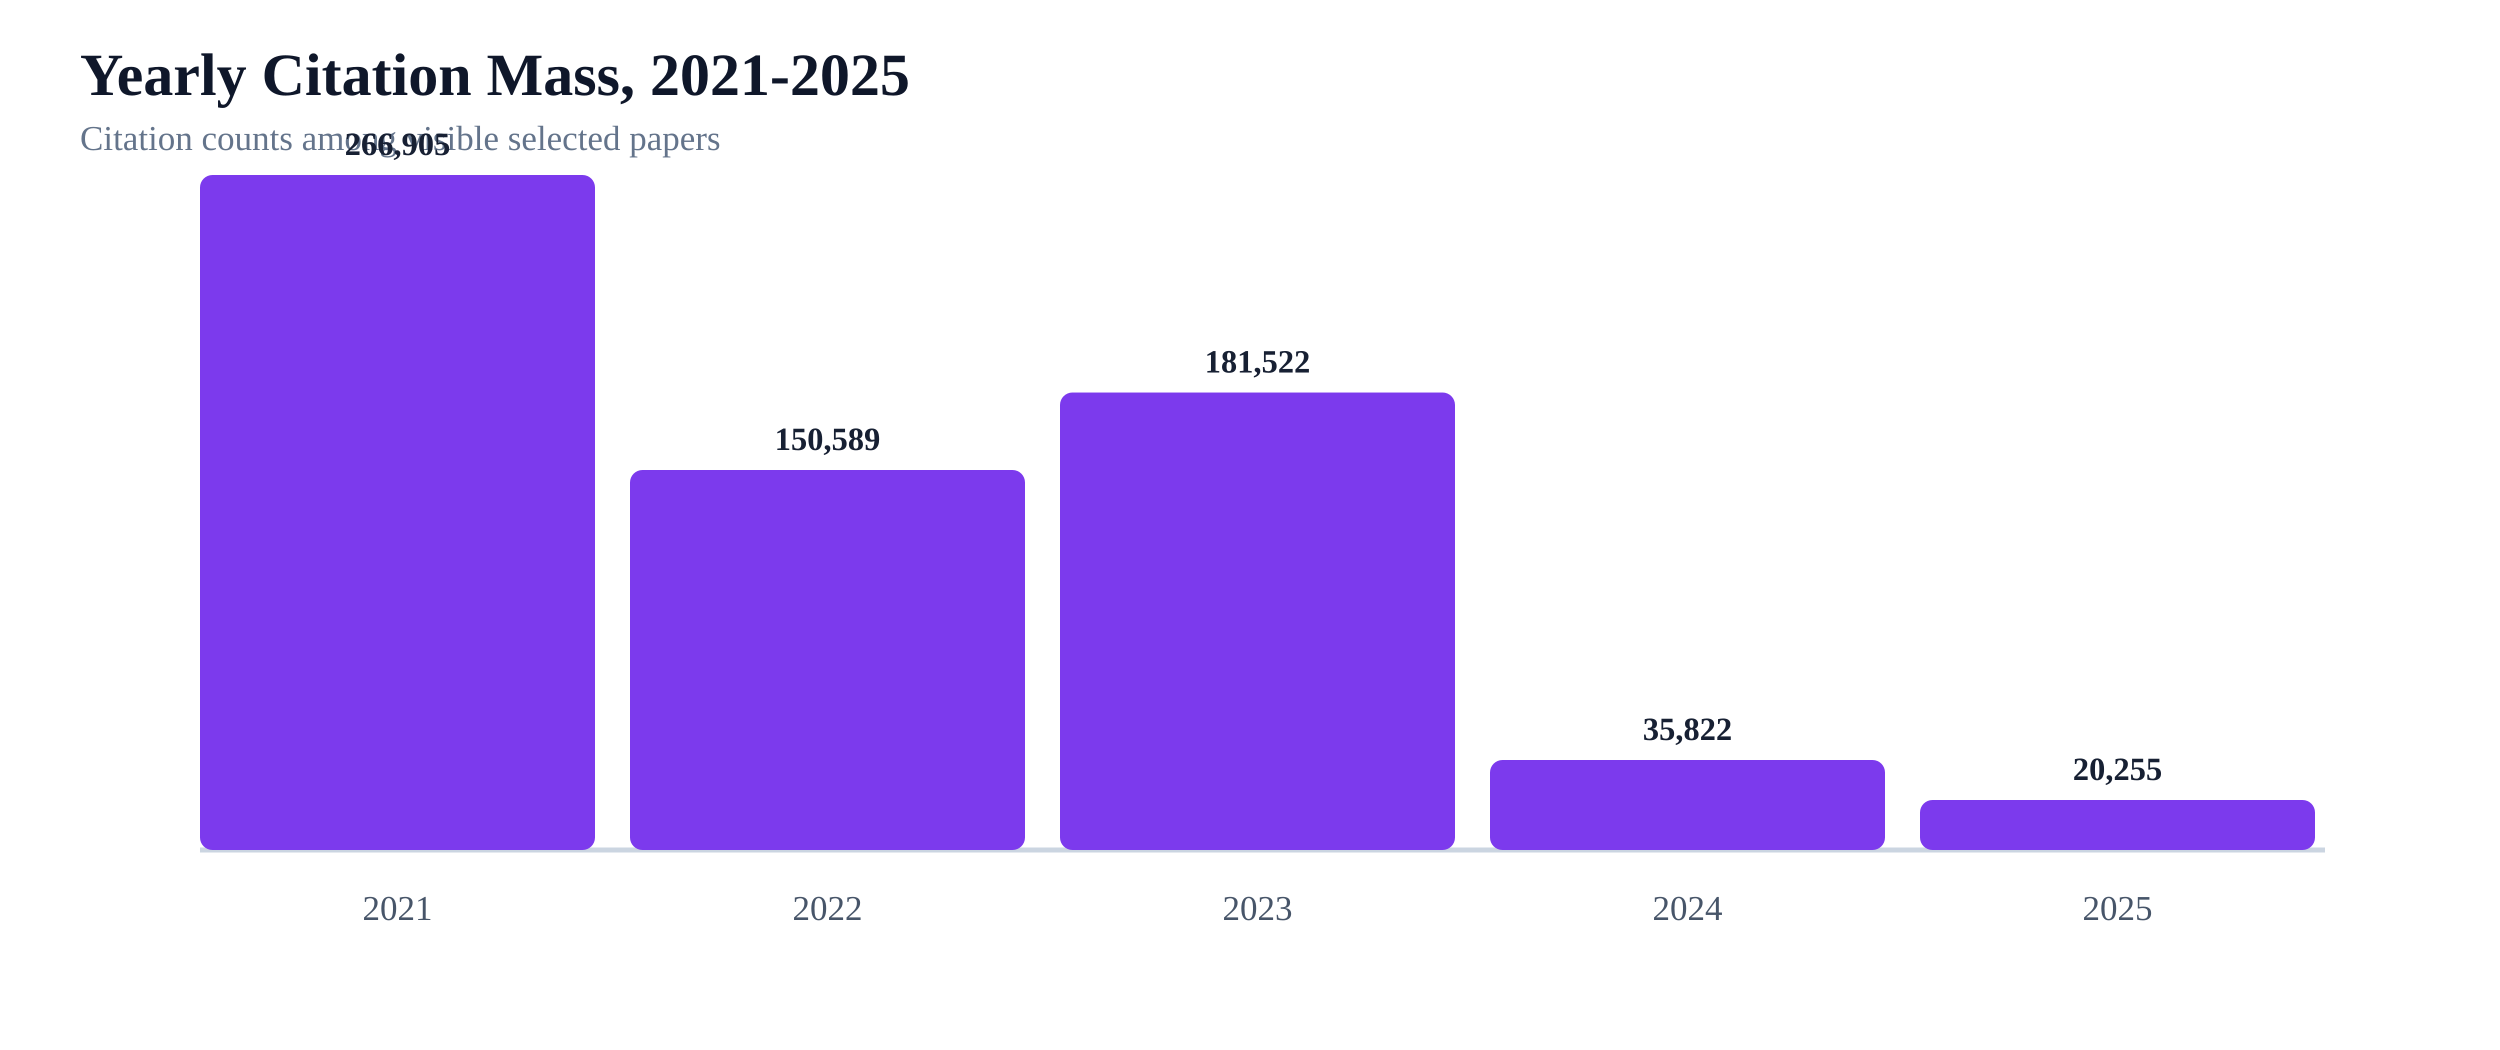
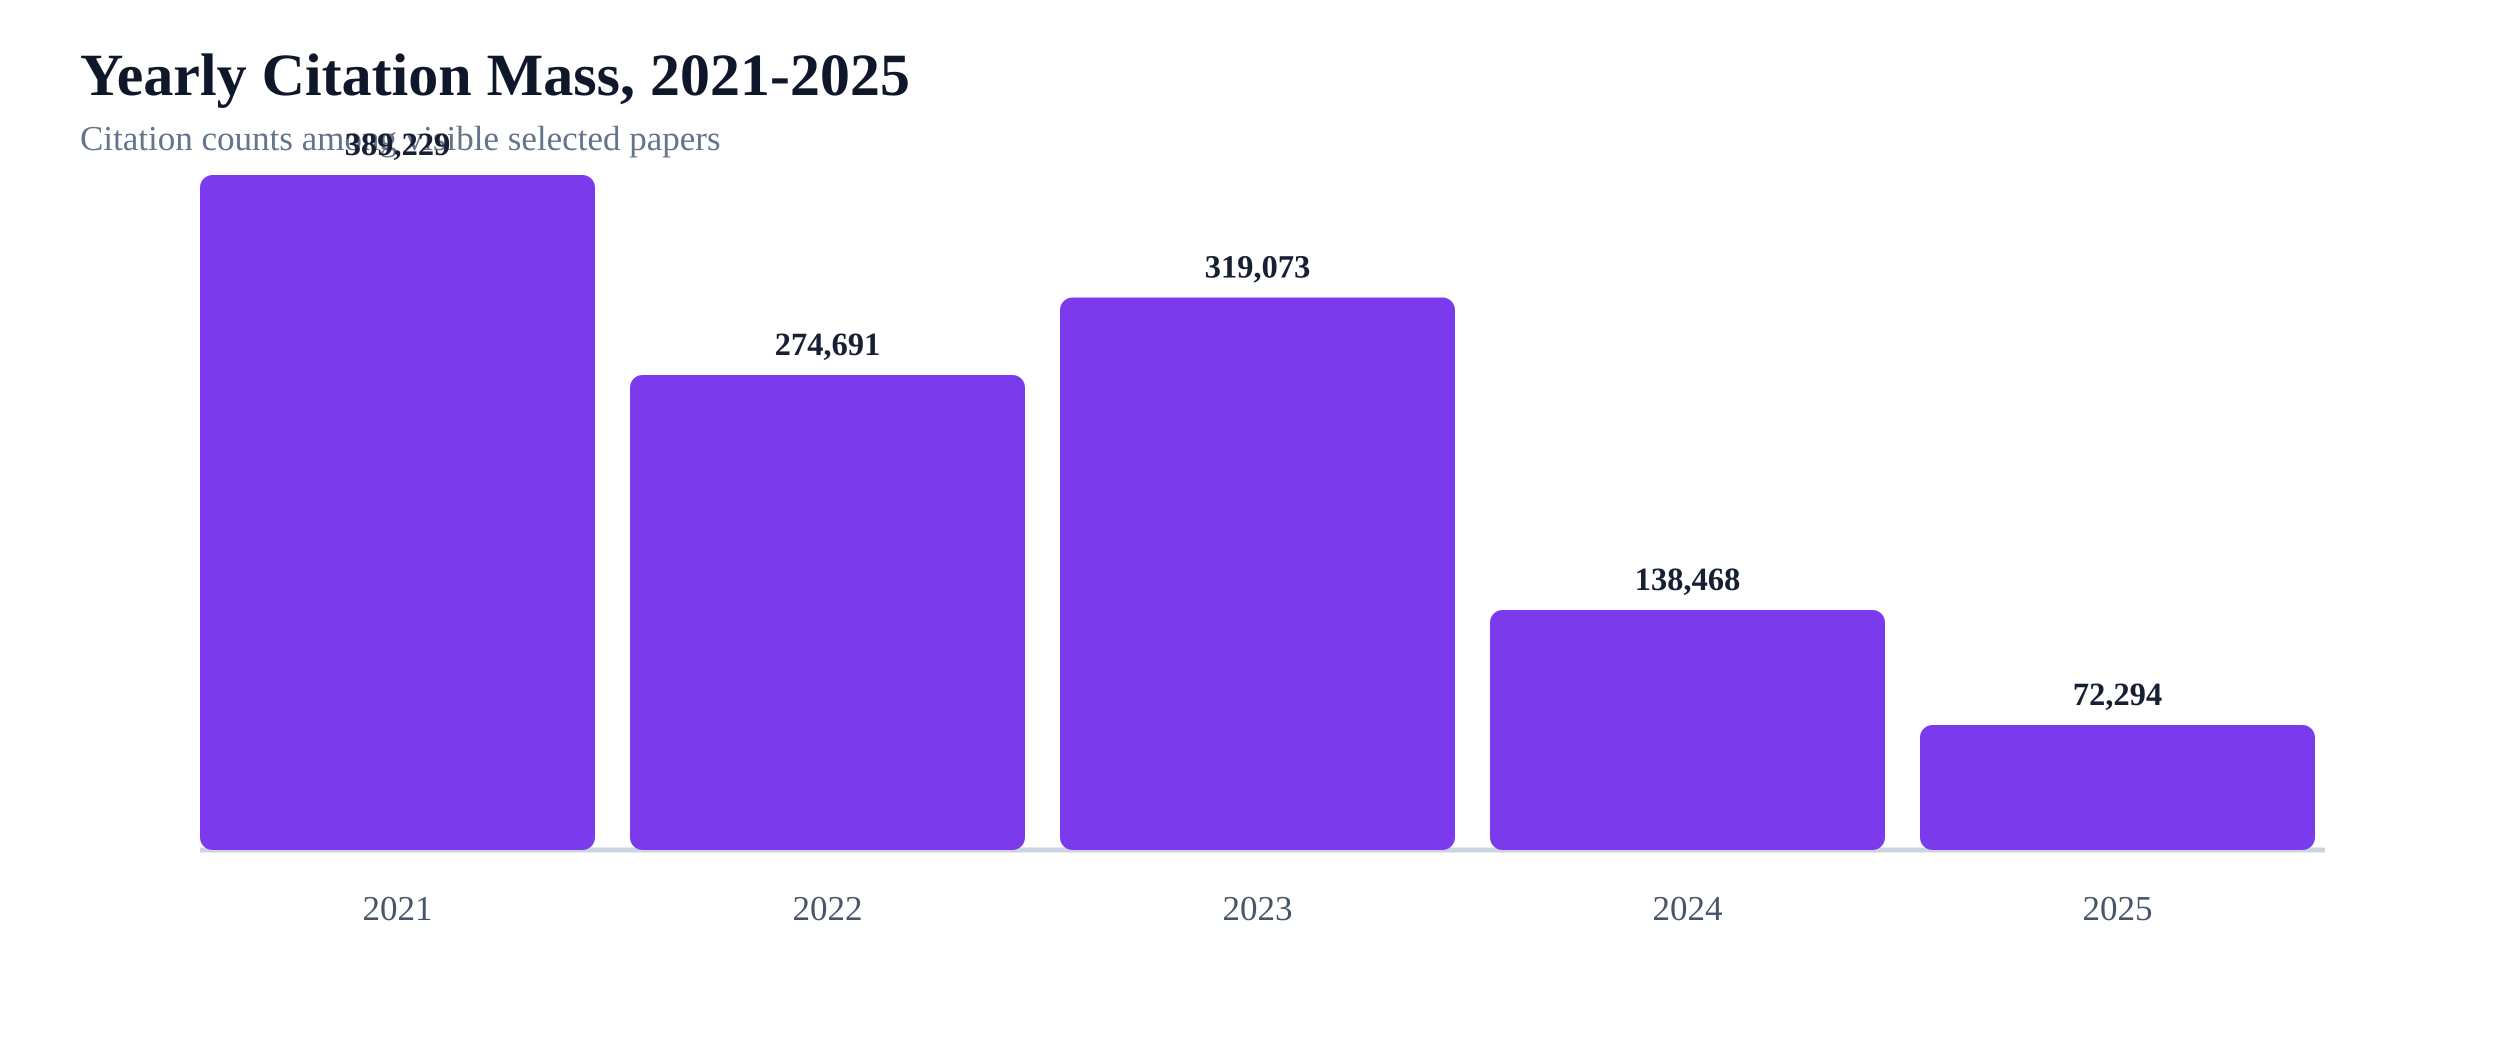
<svg xmlns="http://www.w3.org/2000/svg" width="1000" height="420" viewBox="0 0 1000 420" role="img" aria-label="Yearly citation mass 2021-2025">
  <rect width="100%" height="100%" fill="#ffffff" />
  <text x="32" y="38" fill="#0f172a" font-size="24" font-weight="800">Yearly Citation Mass, 2021-2025</text>
  <text x="32" y="60" fill="#64748b" font-size="14">Citation counts among visible selected papers</text>
  <line x1="80" y1="340" x2="930" y2="340" stroke="#cbd5e1" stroke-width="2" />
  <rect x="80" y="70" width="158" height="270" rx="5" fill="#7c3aed" />
  <text x="159.0" y="368" text-anchor="middle" fill="#475569" font-size="14">2021</text>
-   <text x="159.0" y="62" text-anchor="middle" fill="#172033" font-size="13" font-weight="700">266,905</text>
-   <rect x="252" y="188" width="158" height="152" rx="5" fill="#7c3aed" />
+   <text x="159.0" y="62" text-anchor="middle" fill="#172033" font-size="13" font-weight="700">389,229</text>
+   <rect x="252" y="150" width="158" height="190" rx="5" fill="#7c3aed" />
  <text x="331.0" y="368" text-anchor="middle" fill="#475569" font-size="14">2022</text>
-   <text x="331.0" y="180" text-anchor="middle" fill="#172033" font-size="13" font-weight="700">150,589</text>
-   <rect x="424" y="157" width="158" height="183" rx="5" fill="#7c3aed" />
+   <text x="331.0" y="142" text-anchor="middle" fill="#172033" font-size="13" font-weight="700">274,691</text>
+   <rect x="424" y="119" width="158" height="221" rx="5" fill="#7c3aed" />
  <text x="503.0" y="368" text-anchor="middle" fill="#475569" font-size="14">2023</text>
-   <text x="503.0" y="149" text-anchor="middle" fill="#172033" font-size="13" font-weight="700">181,522</text>
-   <rect x="596" y="304" width="158" height="36" rx="5" fill="#7c3aed" />
+   <text x="503.0" y="111" text-anchor="middle" fill="#172033" font-size="13" font-weight="700">319,073</text>
+   <rect x="596" y="244" width="158" height="96" rx="5" fill="#7c3aed" />
  <text x="675.0" y="368" text-anchor="middle" fill="#475569" font-size="14">2024</text>
-   <text x="675.0" y="296" text-anchor="middle" fill="#172033" font-size="13" font-weight="700">35,822</text>
-   <rect x="768" y="320" width="158" height="20" rx="5" fill="#7c3aed" />
+   <text x="675.0" y="236" text-anchor="middle" fill="#172033" font-size="13" font-weight="700">138,468</text>
+   <rect x="768" y="290" width="158" height="50" rx="5" fill="#7c3aed" />
  <text x="847.0" y="368" text-anchor="middle" fill="#475569" font-size="14">2025</text>
-   <text x="847.0" y="312" text-anchor="middle" fill="#172033" font-size="13" font-weight="700">20,255</text>
+   <text x="847.0" y="282" text-anchor="middle" fill="#172033" font-size="13" font-weight="700">72,294</text>
</svg>
